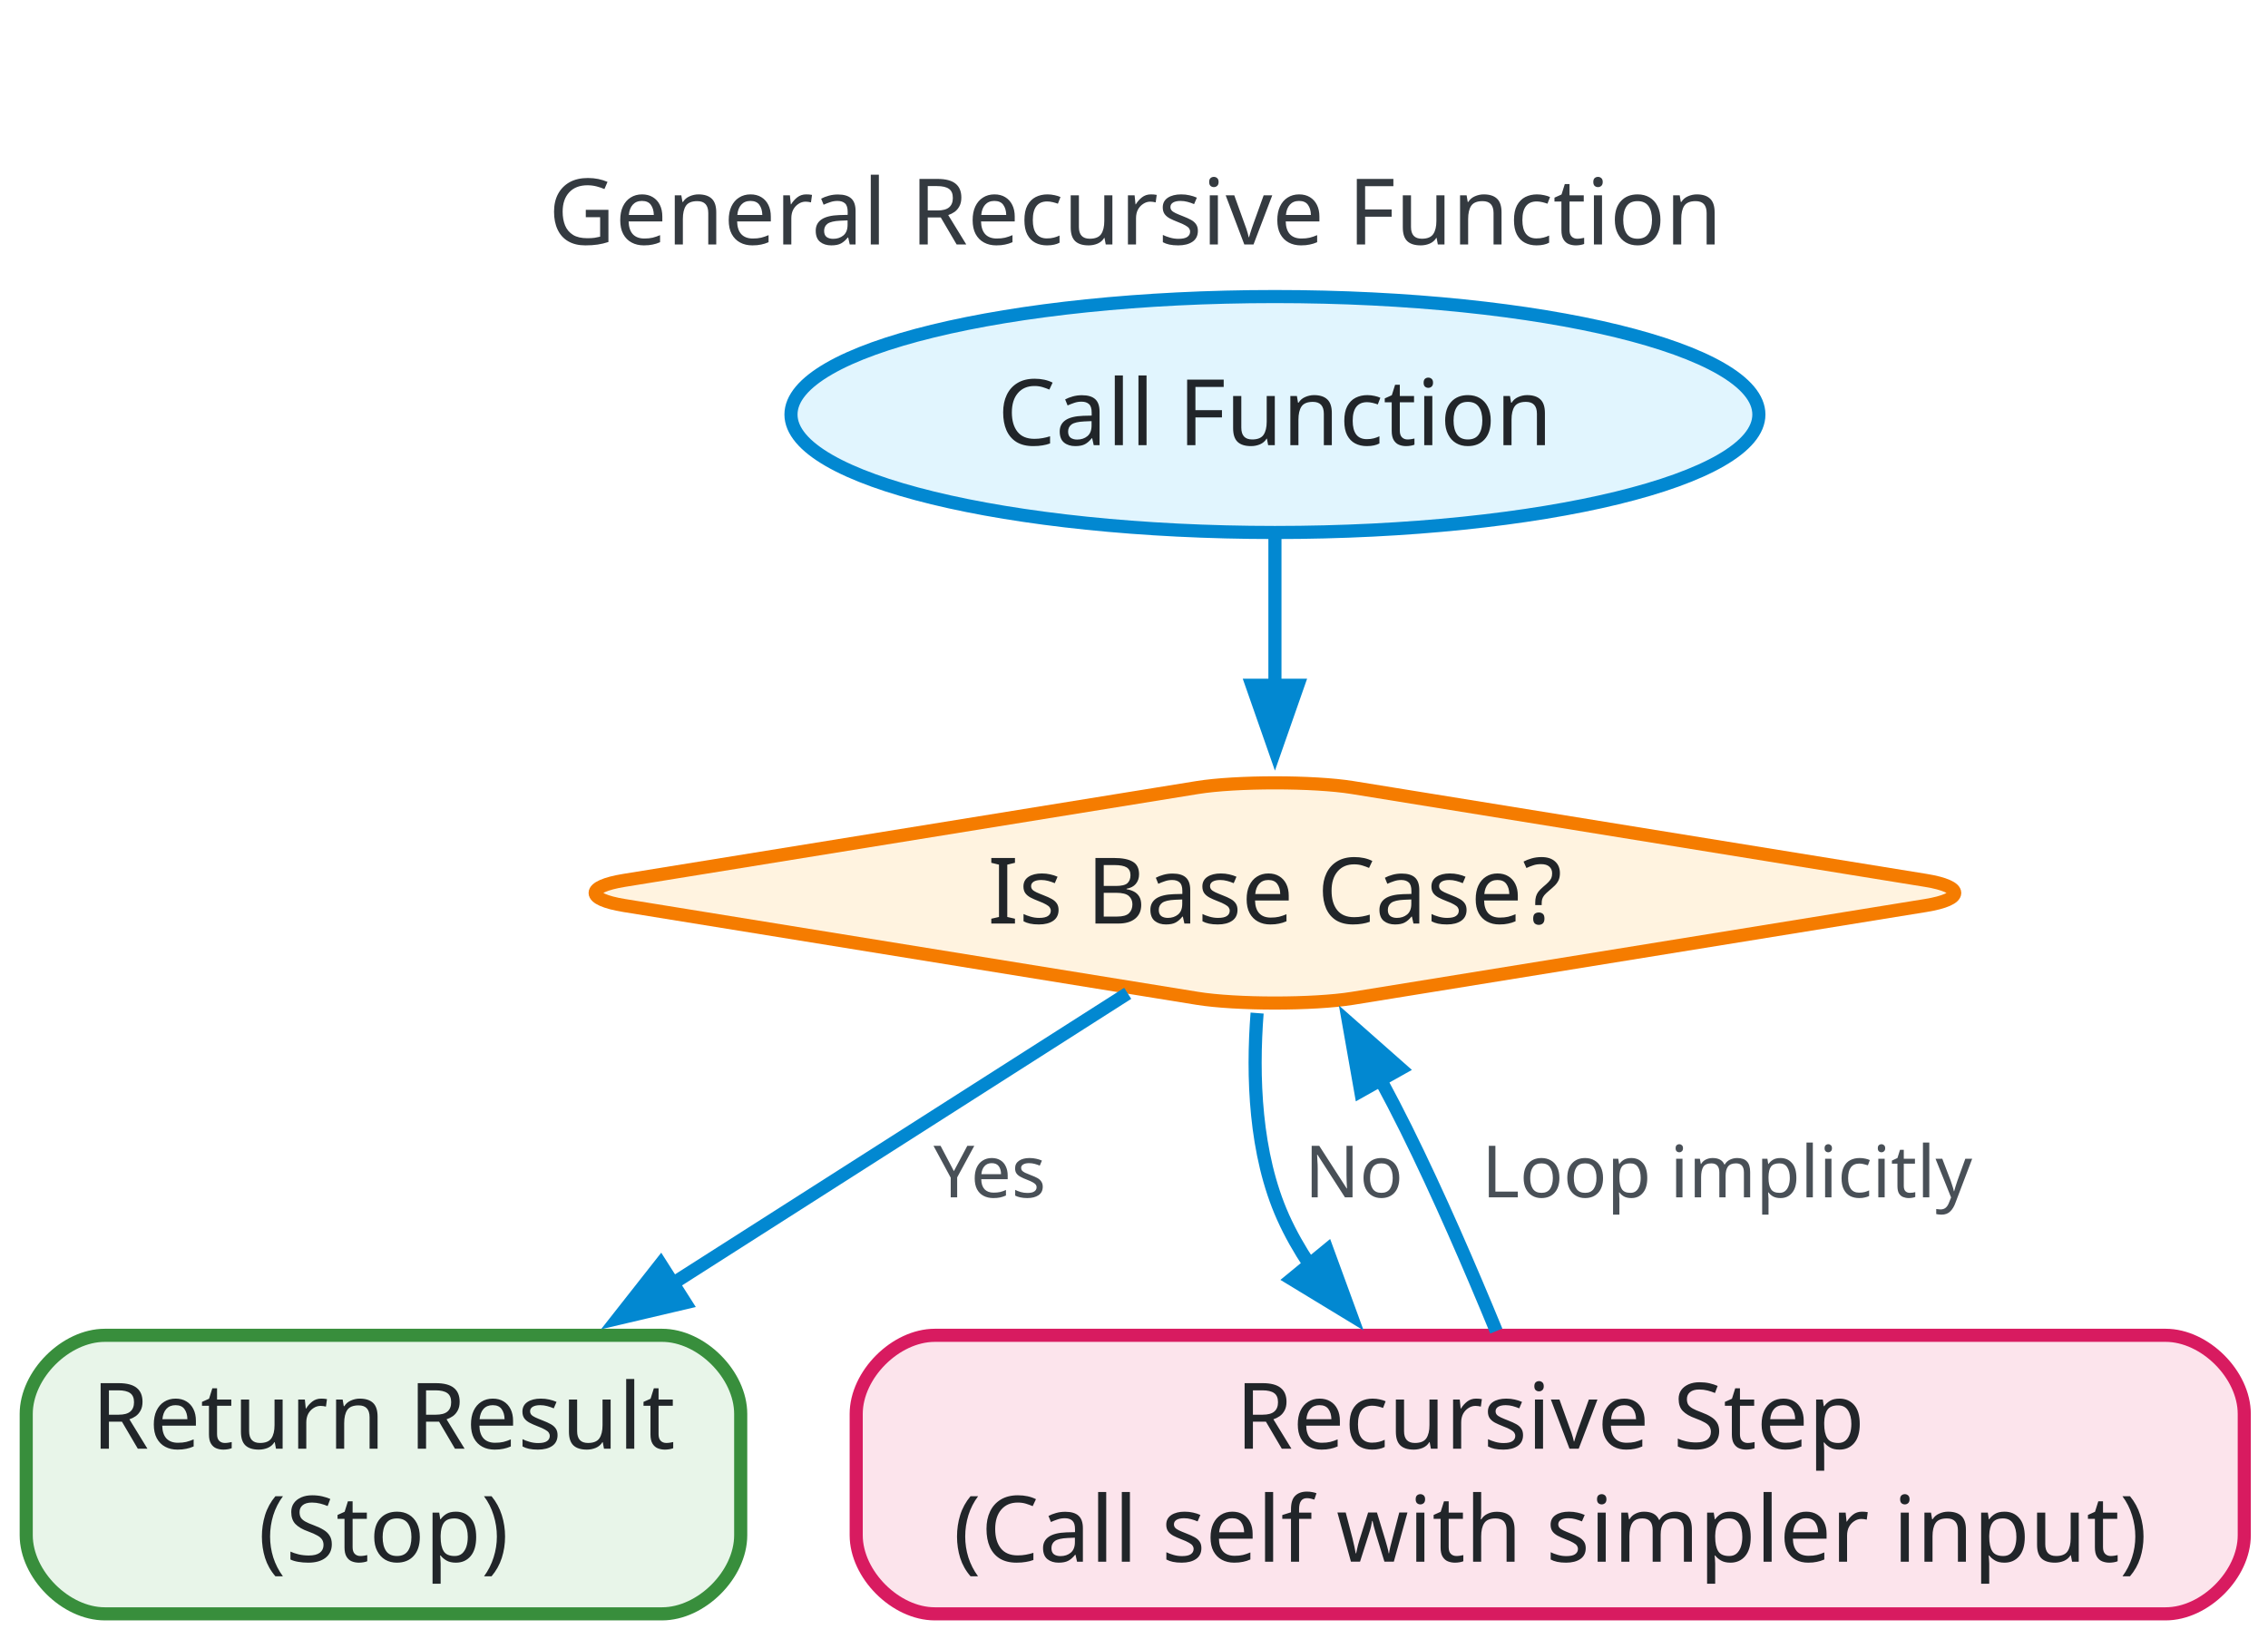
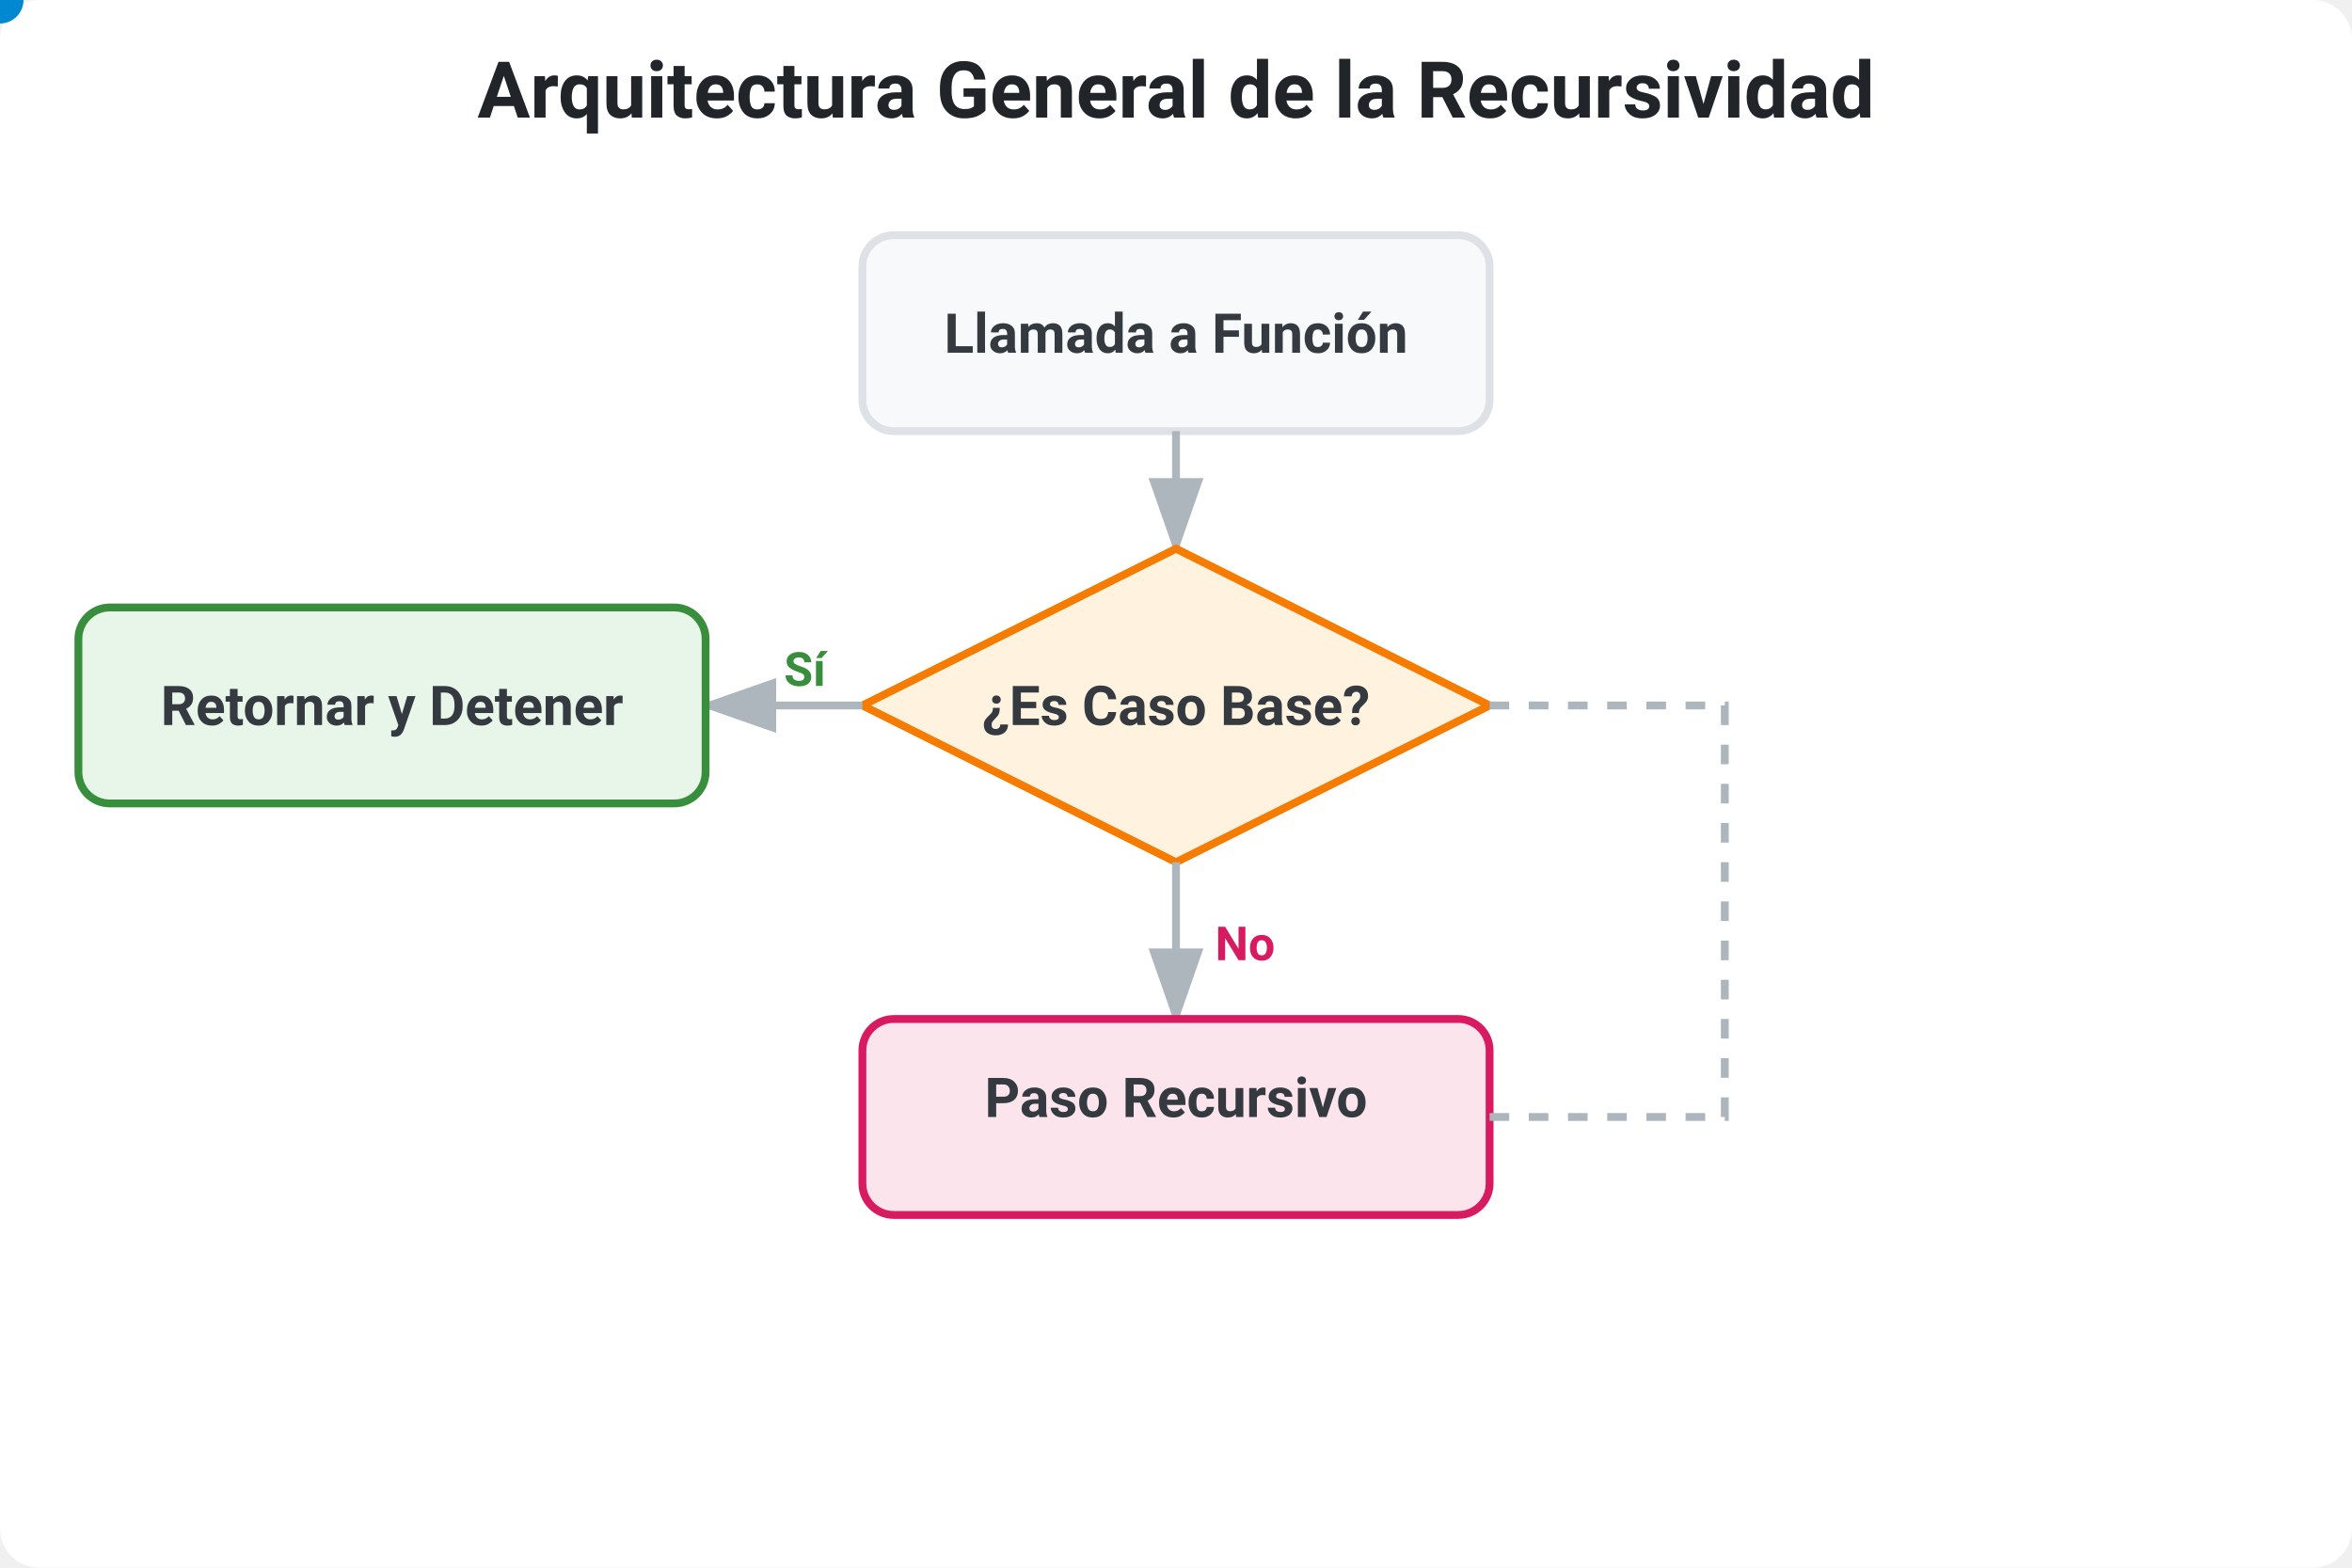
- <svg xmlns="http://www.w3.org/2000/svg" width="346pt" height="250pt" viewBox="0.00 0.00 346.00 250.00">
-   <g id="graph0" class="graph" transform="scale(1 1) rotate(0) translate(4 246.25)">
-     <polygon fill="white" stroke="none" points="-4,4 -4,-246.25 342.38,-246.25 342.38,4 -4,4" />
-     <text xml:space="preserve" text-anchor="middle" x="169.19" y="-208.95" font-family="sans-serif" font-size="14.00" fill="#343a40">General Recursive Function</text>
-     <g id="node1" class="node">
-       <ellipse fill="#e1f5fe" stroke="#0288d1" stroke-width="2" cx="190.5" cy="-183" rx="73.83" ry="18" />
-       <text xml:space="preserve" text-anchor="middle" x="190.5" y="-178.32" font-family="sans-serif" font-size="14.00" fill="#212529">Call Function</text>
-     </g>
-     <g id="node2" class="node">
-       <path fill="#fff3e0" stroke="#f57c00" stroke-width="2" d="M178.65,-126.08C178.65,-126.08 91.24,-111.92 91.24,-111.92 85.31,-110.96 85.31,-109.04 91.24,-108.08 91.24,-108.08 178.65,-93.92 178.65,-93.92 184.58,-92.96 196.42,-92.96 202.35,-93.92 202.35,-93.92 289.76,-108.08 289.76,-108.08 295.69,-109.04 295.69,-110.96 289.76,-111.92 289.76,-111.92 202.35,-126.08 202.35,-126.08 196.42,-127.04 184.58,-127.04 178.65,-126.08" />
-       <text xml:space="preserve" text-anchor="middle" x="190.5" y="-105.33" font-family="sans-serif" font-size="14.00" fill="#212529">Is Base Case?</text>
-     </g>
-     <g id="edge1" class="edge">
-       <path fill="none" stroke="#0288d1" stroke-width="2" d="M190.5,-164.08C190.5,-157.22 190.5,-149.18 190.5,-141.47" />
-       <polygon fill="#0288d1" stroke="#0288d1" stroke-width="2" points="194,-141.69 190.5,-131.69 187,-141.69 194,-141.69" />
-     </g>
-     <g id="node3" class="node">
-       <path fill="#e8f5e9" stroke="#388e3c" stroke-width="2" d="M97,-42.5C97,-42.5 12,-42.5 12,-42.5 6,-42.5 0,-36.5 0,-30.5 0,-30.5 0,-12 0,-12 0,-6 6,0 12,0 12,0 97,0 97,0 103,0 109,-6 109,-12 109,-12 109,-30.5 109,-30.5 109,-36.5 103,-42.5 97,-42.5" />
-       <text xml:space="preserve" text-anchor="middle" x="54.5" y="-25.2" font-family="sans-serif" font-size="14.00" fill="#212529">Return Result</text>
-       <text xml:space="preserve" text-anchor="middle" x="54.5" y="-7.95" font-family="sans-serif" font-size="14.00" fill="#212529">(Stop)</text>
-     </g>
-     <g id="edge2" class="edge">
-       <path fill="none" stroke="#0288d1" stroke-width="2" d="M168.04,-94.68C149.24,-82.68 121.84,-65.2 98.67,-50.42" />
-       <polygon fill="#0288d1" stroke="#0288d1" stroke-width="2" points="100.55,-47.47 90.24,-45.05 96.79,-53.38 100.55,-47.47" />
-       <text xml:space="preserve" text-anchor="middle" x="145.56" y="-63.55" font-family="sans-serif" font-size="11.00" fill="#495057"> Yes</text>
-     </g>
-     <g id="node4" class="node">
-       <path fill="#fce4ec" stroke="#d81b60" stroke-width="2" d="M326.38,-42.5C326.38,-42.5 138.62,-42.5 138.62,-42.5 132.62,-42.5 126.62,-36.5 126.62,-30.5 126.62,-30.5 126.62,-12 126.62,-12 126.62,-6 132.62,0 138.62,0 138.62,0 326.38,0 326.38,0 332.38,0 338.38,-6 338.38,-12 338.38,-12 338.38,-30.5 338.38,-30.5 338.38,-36.5 332.38,-42.5 326.38,-42.5" />
-       <text xml:space="preserve" text-anchor="middle" x="232.5" y="-25.2" font-family="sans-serif" font-size="14.00" fill="#212529">Recursive Step</text>
-       <text xml:space="preserve" text-anchor="middle" x="232.5" y="-7.95" font-family="sans-serif" font-size="14.00" fill="#212529">(Call self with simpler input)</text>
-     </g>
-     <g id="edge3" class="edge">
-       <path fill="none" stroke="#0288d1" stroke-width="2" d="M187.78,-91.67C187.04,-82.08 187.41,-70.18 191.75,-60.5 192.87,-58.01 194.23,-55.61 195.77,-53.3" />
-       <polygon fill="#0288d1" stroke="#0288d1" stroke-width="2" points="198.47,-55.53 202.11,-45.58 193.06,-51.08 198.47,-55.53" />
-       <text xml:space="preserve" text-anchor="middle" x="201.12" y="-63.55" font-family="sans-serif" font-size="11.00" fill="#495057"> No</text>
-     </g>
-     <g id="edge4" class="edge">
-       <path fill="none" stroke="#0288d1" stroke-width="2" d="M224.27,-43.15C220.35,-52.68 215.45,-64.03 210.5,-74 209.28,-76.45 207.98,-78.97 206.63,-81.47" />
-       <polygon fill="#0288d1" stroke="#0288d1" stroke-width="2" points="203.58,-79.76 201.74,-90.19 209.68,-83.18 203.58,-79.76" />
-       <text xml:space="preserve" text-anchor="middle" x="258.04" y="-63.55" font-family="sans-serif" font-size="11.00" fill="#495057"> Loop implicitly</text>
-     </g>
-   </g>
+ <svg xmlns="http://www.w3.org/2000/svg" width="600" height="400">
+   <rect width="600" height="400" fill="#ffffff" rx="10" />
+   <style>
+     text { font-family: 'Segoe UI', Roboto, Helvetica, sans-serif; }
+     .box { fill: #f8f9fa; stroke: #dee2e6; stroke-width: 2; rx: 8; }
+     .diamond { fill: #fff3e0; stroke: #f57c00; stroke-width: 2; }
+     .base { fill: #e8f5e9; stroke: #388e3c; stroke-width: 2; rx: 8; }
+     .rec { fill: #fce4ec; stroke: #d81b60; stroke-width: 2; rx: 8; }
+     
+     .label { font-size: 14px; font-weight: bold; fill: #343a40; }
+     .arrow { stroke: #adb5bd; stroke-width: 2; fill: none; }
+     
+     /* Animated glowing dot tracing the path */
+     @keyframes trace {
+         0%, 10%   { transform: translate(300px, 60px); opacity: 1; } /* At Call */
+         15%, 25%  { transform: translate(300px, 140px); opacity: 1; } /* At Cond */
+         30%, 40%  { transform: translate(300px, 260px); opacity: 1; } /* At Rec */
+         45%, 55%  { transform: translate(300px, 140px); opacity: 1; } /* Back to Cond */
+         60%, 70%  { transform: translate(100px, 140px); opacity: 1; } /* To Base */
+         75%, 100% { transform: translate(100px, 140px); opacity: 0; }
+     }
+     
+     #dot {
+         fill: #0288d1;
+         animation: trace 6s infinite;
+     }
+ </style>
+   <text x="300" y="30" font-size="20" font-weight="bold" text-anchor="middle" fill="#212529">Arquitectura General de la Recursividad</text>
+   <rect x="220" y="60" width="160" height="50" class="box" />
+   <text x="300" y="90" class="label" text-anchor="middle">Llamada a Función</text>
+   <path d="M300,110 L300,140" class="arrow" marker-end="url(#arrowhead)" />
+   <polygon points="300,140 380,180 300,220 220,180" class="diamond" />
+   <text x="300" y="185" class="label" text-anchor="middle">¿Es Caso Base?</text>
+   <path d="M300,220 L300,260" class="arrow" marker-end="url(#arrowhead)" />
+   <text x="310" y="245" font-size="12" fill="#d81b60" font-weight="bold">No</text>
+   <path d="M220,180 L180,180" class="arrow" marker-end="url(#arrowhead)" />
+   <text x="200" y="175" font-size="12" fill="#388e3c" font-weight="bold">Sí</text>
+   <rect x="220" y="260" width="160" height="50" class="rec" />
+   <text x="300" y="285" class="label" fill="#d81b60" text-anchor="middle">Paso Recursivo</text>
+   <path d="M380,285 L440,285 L440,180 L380,180" class="arrow" stroke-dasharray="5" />
+   <rect x="20" y="155" width="160" height="50" class="base" />
+   <text x="100" y="185" class="label" fill="#388e3c" text-anchor="middle">Retornar y Detener</text>
+   <circle id="dot" r="6" cx="0" cy="0" />
+   <defs>
+     <marker id="arrowhead" markerWidth="10" markerHeight="7" refX="9" refY="3.5" orient="auto">
+       <polygon points="0 0, 10 3.5, 0 7" fill="#adb5bd" />
+     </marker>
+   </defs>
</svg>
